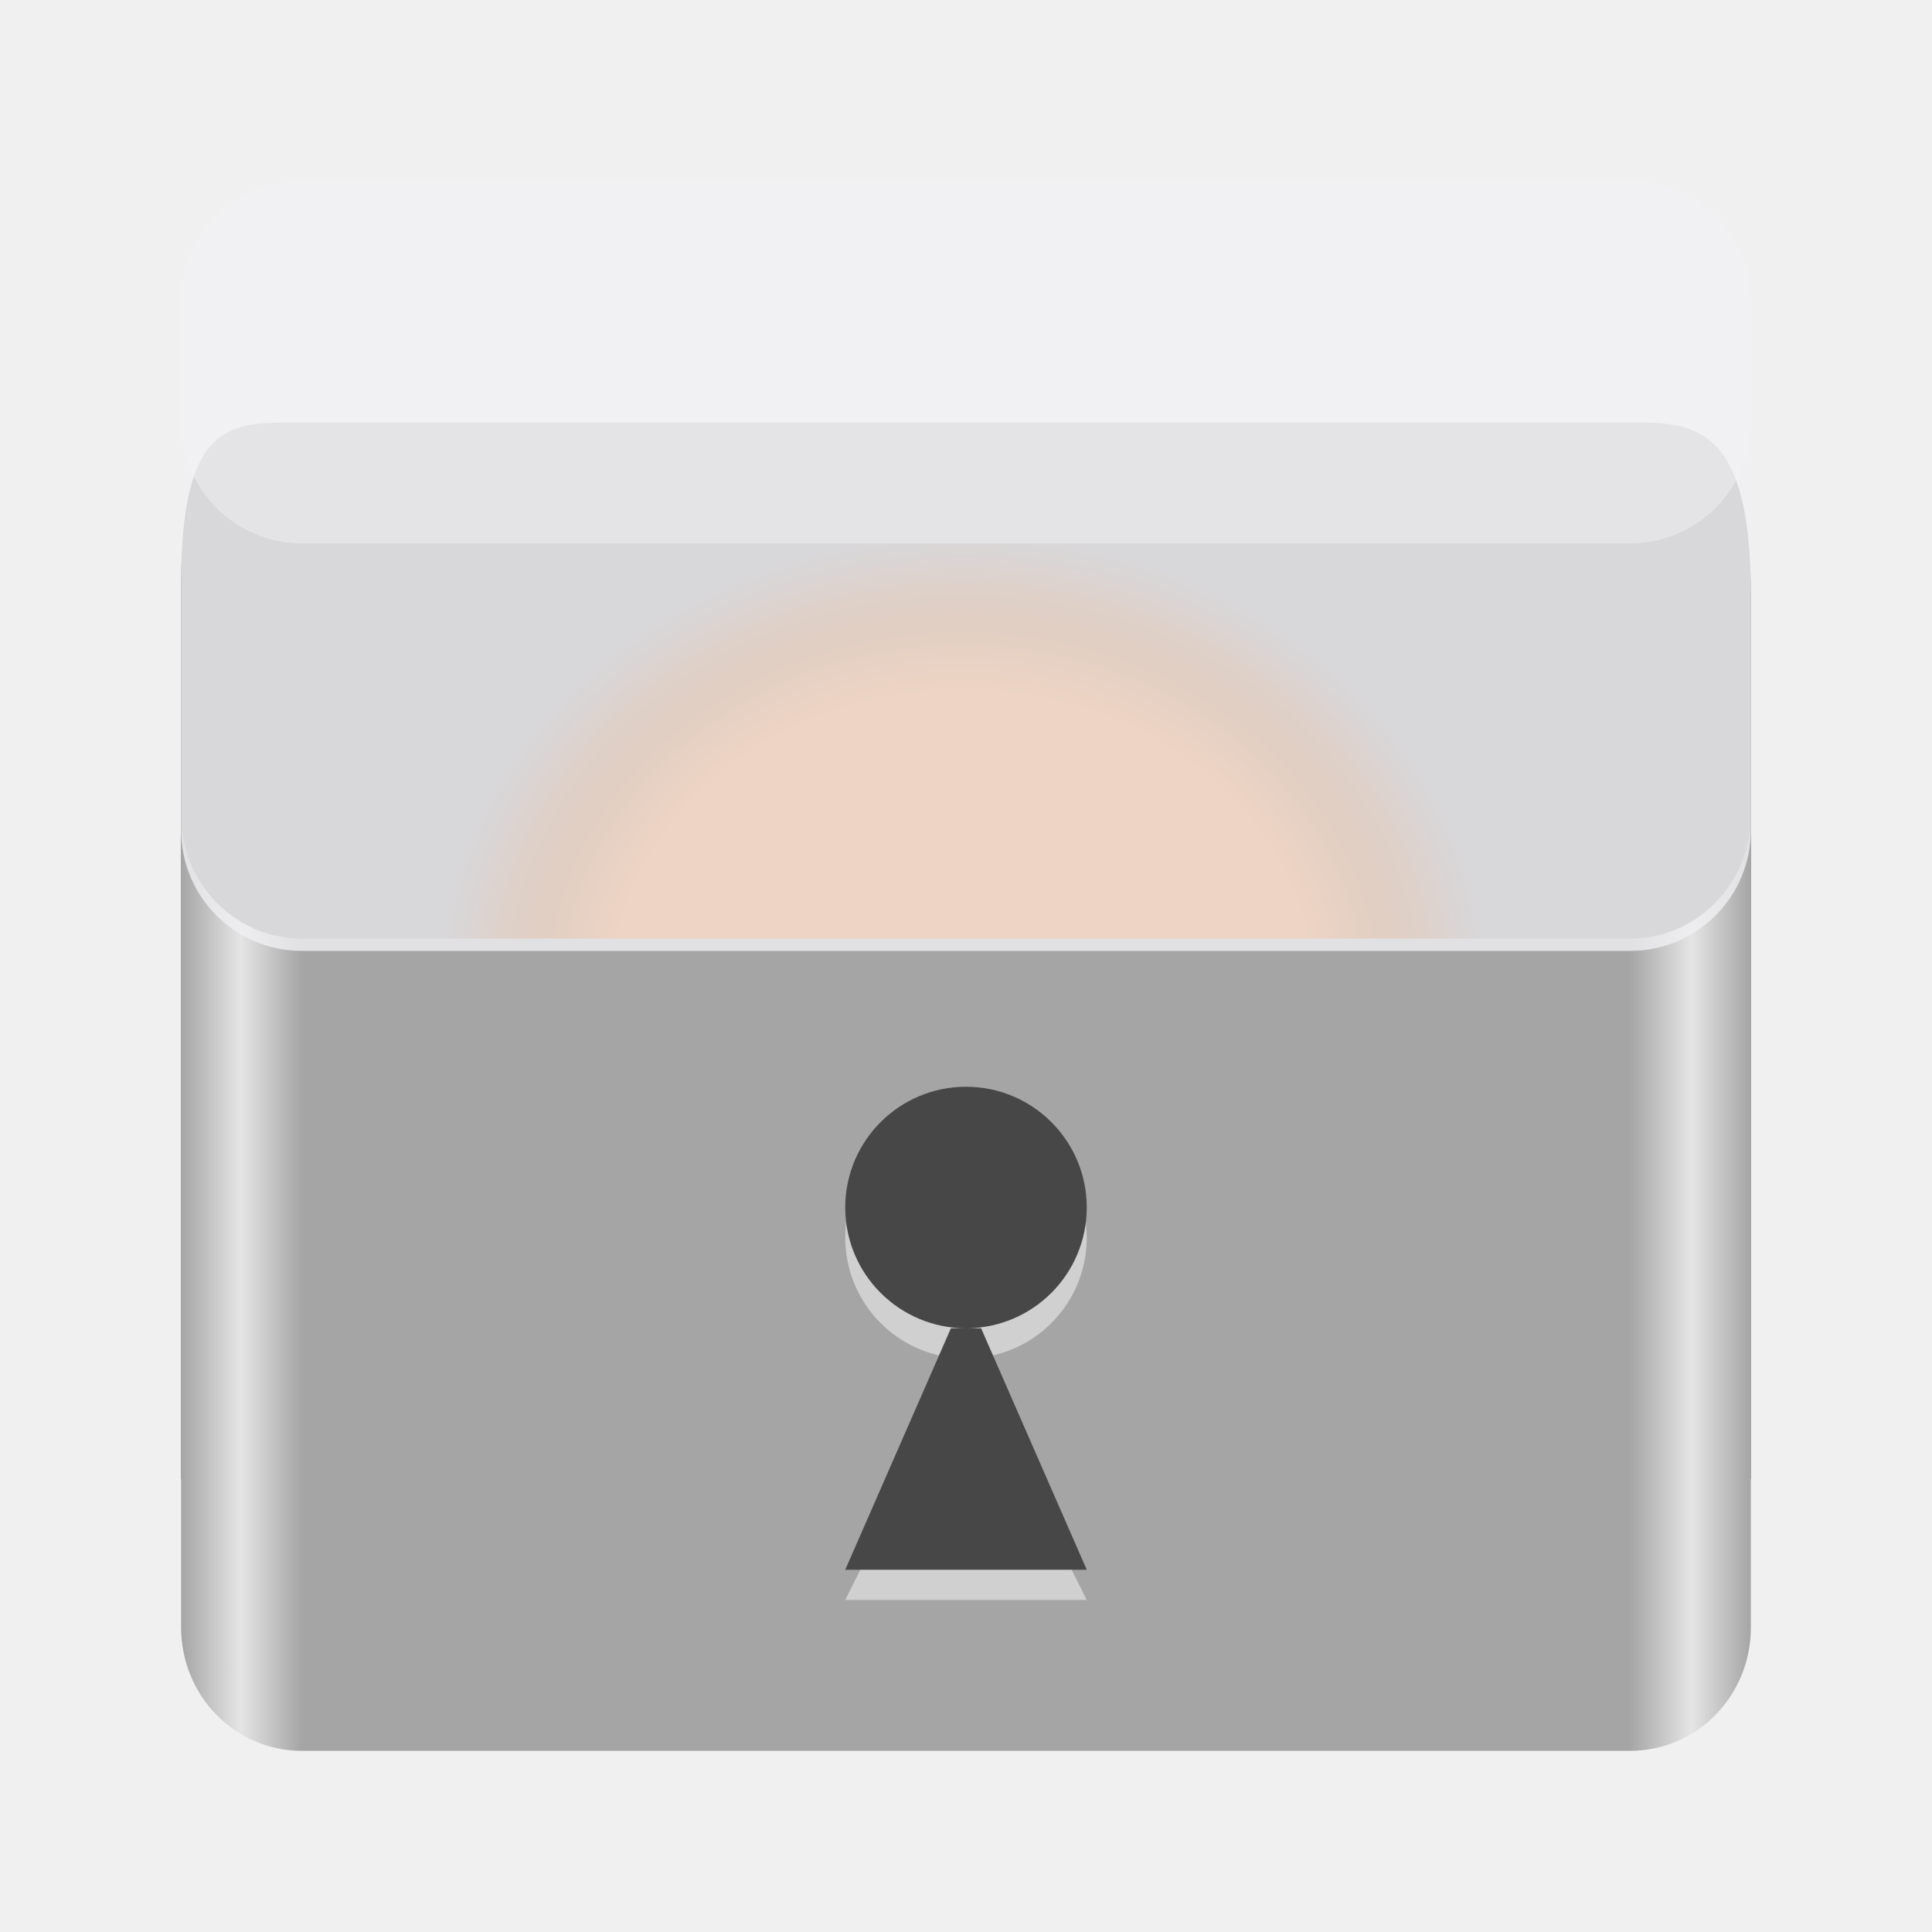
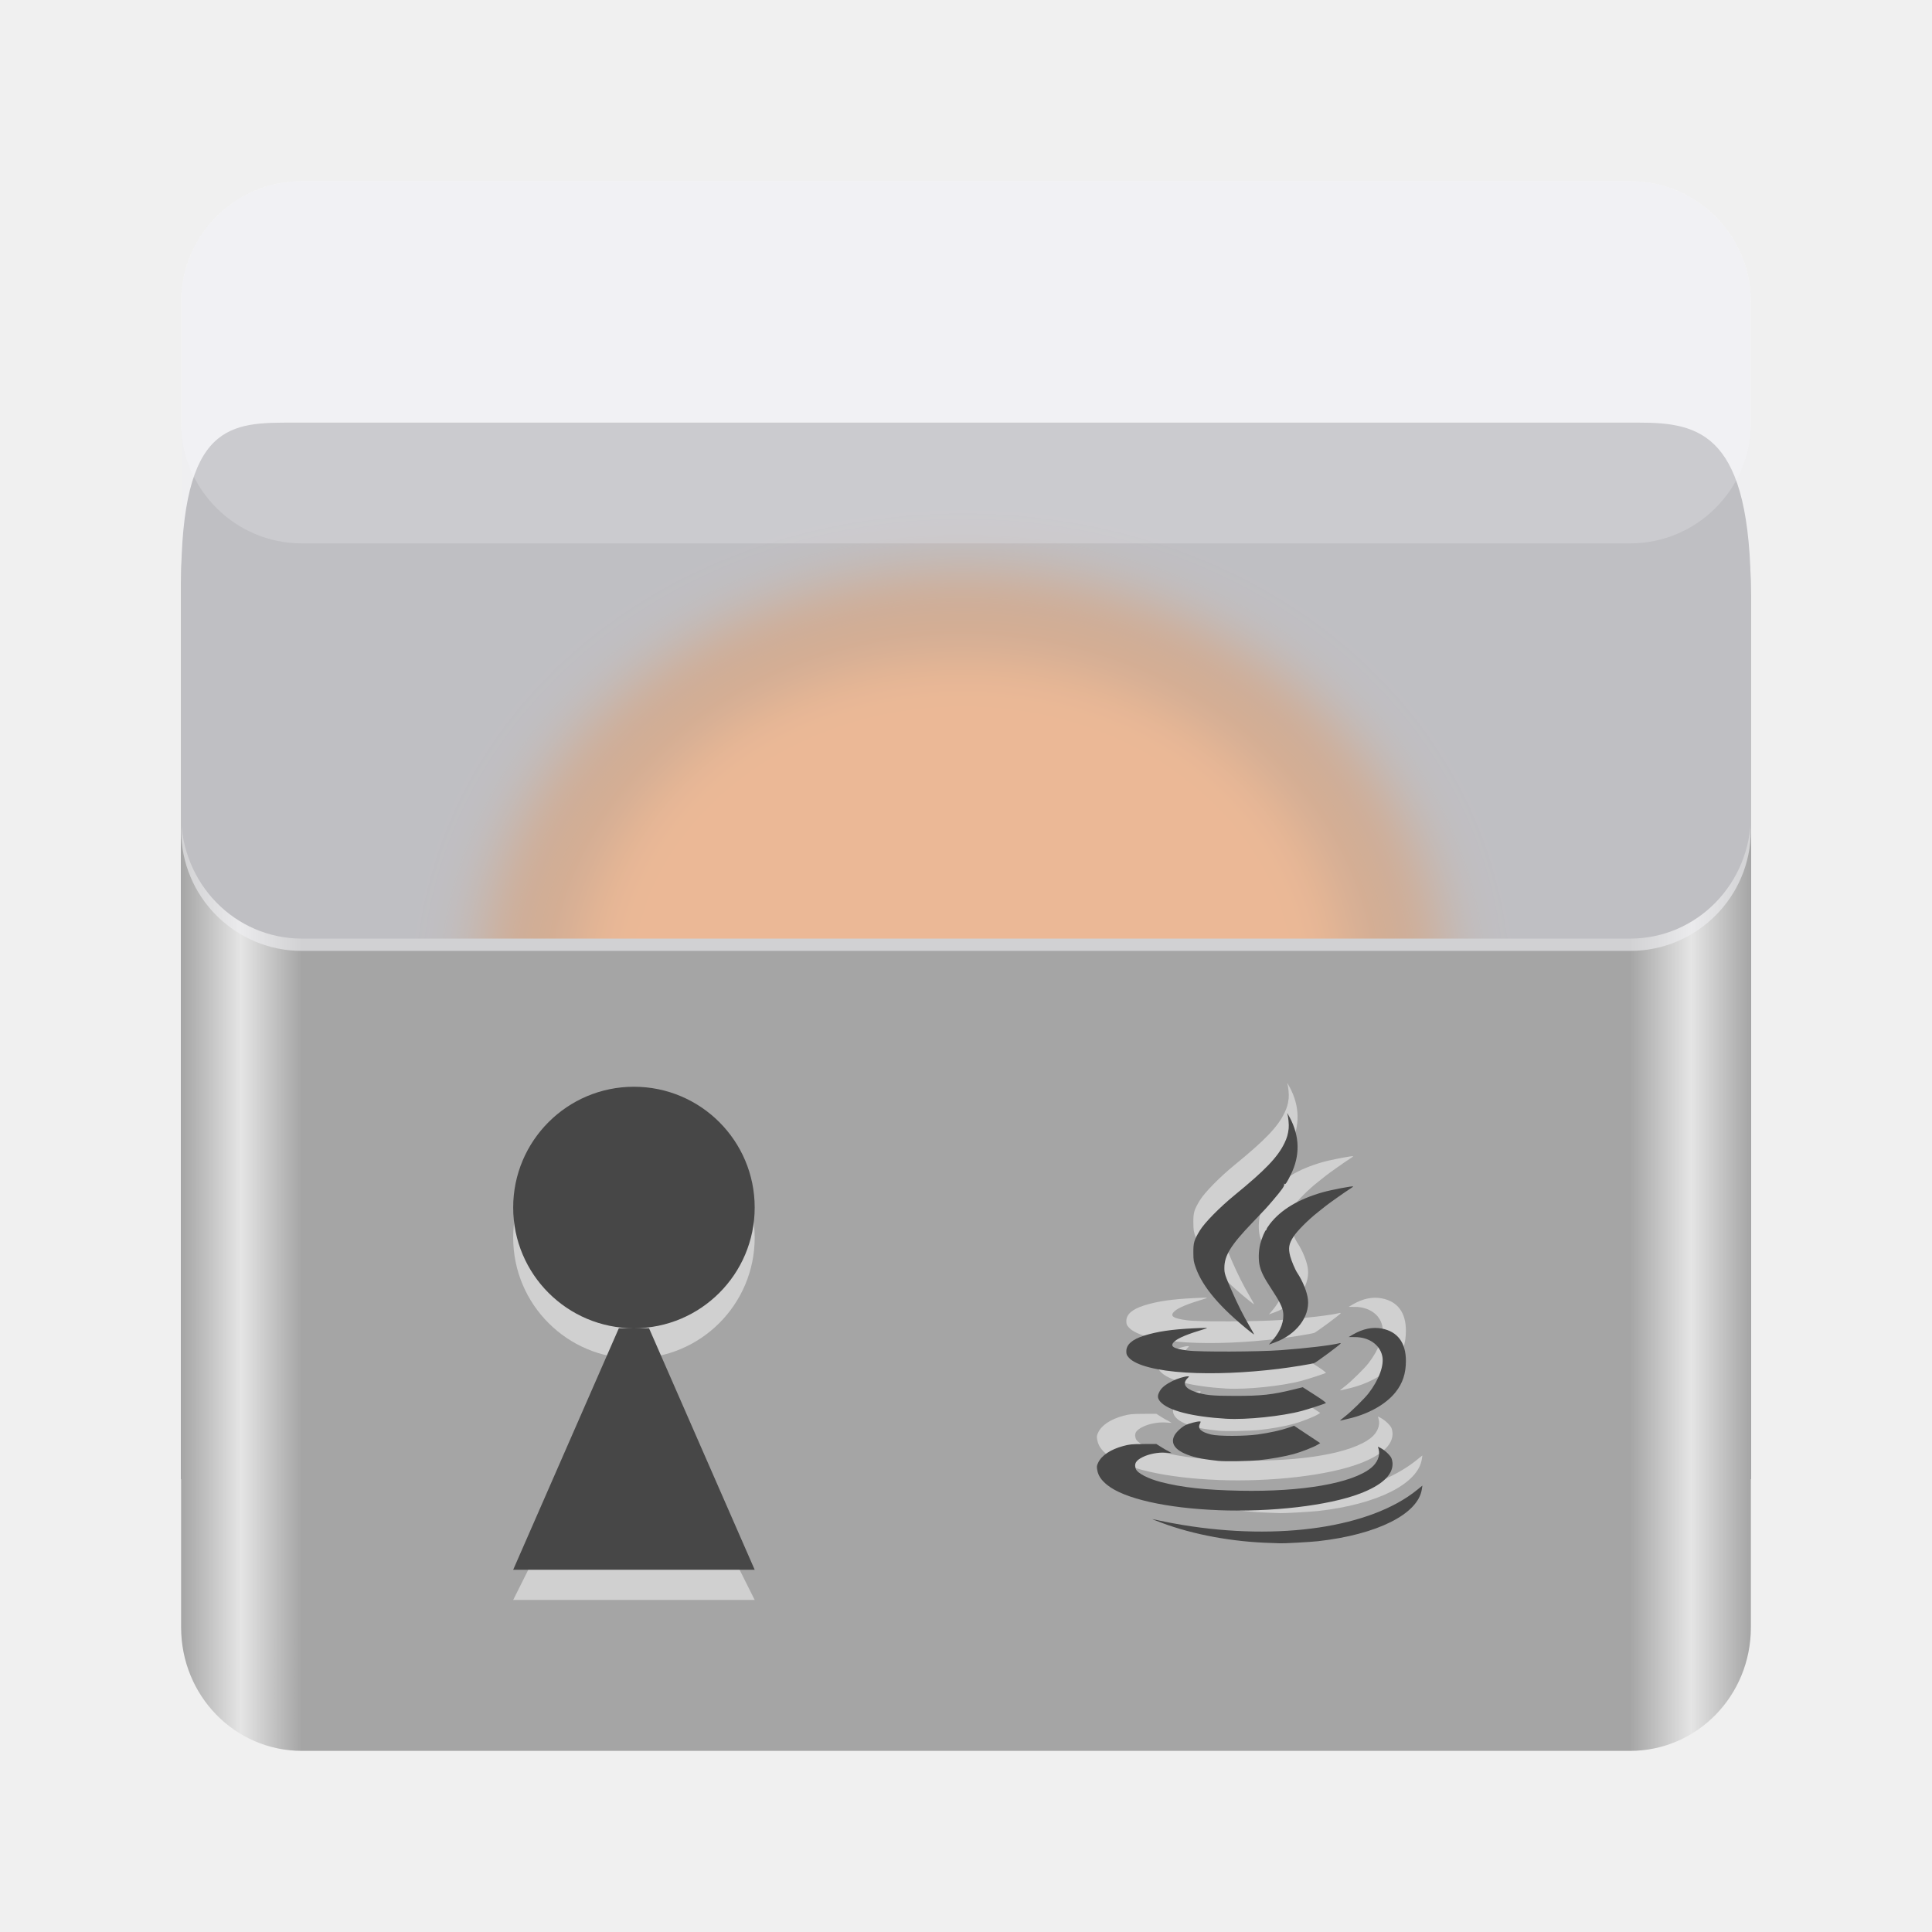
- <svg xmlns="http://www.w3.org/2000/svg" height="128px" viewBox="0 0 128 128" width="128px" version="1.1" id="svg51">
+ <svg xmlns="http://www.w3.org/2000/svg" height="128px" viewBox="0 0 128 128" width="128px" version="1.1" id="svg51" xml:space="preserve">
  <defs id="defs55">
    <filter style="color-interpolation-filters:sRGB" id="filter1307" x="-0.136" y="-0.139" width="1.272" height="1.278">
      <feGaussianBlur stdDeviation="2.2" id="feGaussianBlur1309" />
    </filter>
  </defs>
  <linearGradient id="a" gradientTransform="matrix(0.232143 0 0 0.336527 -8.56686 267.2338)" gradientUnits="userSpaceOnUse" x1="88.596" x2="536.596" y1="-449.394" y2="-449.394">
    <stop offset="0" stop-color="#77767b" id="stop2" style="stop-color:#a5a5a5;stop-opacity:1" />
    <stop offset="0.038" stop-color="#c0bfbc" id="stop4" style="stop-color:#e5e5e5;stop-opacity:1" />
    <stop offset="0.077" stop-color="#9a9996" id="stop6" style="stop-color:#a5a5a5;stop-opacity:1" />
    <stop offset="0.923" stop-color="#9a9996" id="stop8" style="stop-color:#a5a5a5;stop-opacity:1" />
    <stop offset="0.962" stop-color="#c0bfbc" id="stop10" style="stop-color:#e5e5e5;stop-opacity:1" />
    <stop offset="1" stop-color="#77767b" id="stop12" style="stop-color:#a5a5a5;stop-opacity:1" />
  </linearGradient>
  <filter id="b" height="1" width="1" x="0" y="0">
    <feColorMatrix in="SourceGraphic" type="matrix" values="0 0 0 0 1 0 0 0 0 1 0 0 0 0 1 0 0 0 1 0" id="feColorMatrix15" />
  </filter>
  <mask id="c">
    <g filter="url(#b)" id="g20">
      <rect fill-opacity="0.8" height="128" width="128" id="rect18" />
    </g>
  </mask>
  <linearGradient id="d" gradientUnits="userSpaceOnUse" x1="20.495" x2="121.292" y1="28.495" y2="77.01">
    <stop offset="0" stop-color="#ffffff" id="stop23" />
    <stop offset="0.511" stop-color="#f6f5f4" stop-opacity="0.4" id="stop25" />
    <stop offset="1" stop-color="#ffffff" id="stop27" />
  </linearGradient>
  <clipPath id="e">
    <rect height="152" width="192" id="rect30" />
  </clipPath>
  <path d="m 20 12 h 88 c 4.418 0 8 3.582 8 8 v 8 c 0 4.418 -3.582 8 -8 8 h -88 c -4.418 0 -8 -3.582 -8 -8 v -8 c 0 -4.418 3.582 -8 8 -8 z m 0 0" fill="#ffffff" fill-opacity="0.502" id="path33" />
  <path d="m 19.43 28 c -4.117 0 -7.43 -0.062 -7.43 10.641 v 59.359 h 104 v -58.535 c 0 -10.707 -3.312 -11.465 -7.43 -11.465 z m 0 0" fill="#77767b" id="path35" />
  <ellipse style="opacity:1;fill:#e66609;stroke:#a24806;stroke-width:7.194;stroke-linecap:round;stroke-linejoin:round;stroke-opacity:1;filter:url(#filter1307);stop-color:#000000" id="path949" cx="-45.131" cy="61.646" rx="32.667" ry="31.898" transform="matrix(0.8844897,0,0,0.7864235,103.7094,17.26881)" />
  <path d="m 12 54 v 53.816 c 0 4.535 3.566 8.184 8 8.184 h 88 c 4.434 0 8 -3.648 8 -8.184 v -53.816 c 0 4.535 -3.566 8.184 -8 8.184 h -88 c -4.434 0 -8 -3.648 -8 -8.184 z m 0 0" fill="url(#a)" id="path39" />
-   <g clip-path="url(#e)" mask="url(#c)" transform="translate(-8,-16)" id="g43" style="fill:#f0f0f2">
-     <path d="m 28,28 h 88 c 4.418,0 8,3.582 8,8 v 35 c 0,4.418 -3.582,8 -8,8 H 28 c -4.418,0 -8,-3.582 -8,-8 V 36 c 0,-4.418 3.582,-8 8,-8 z m 0,0" fill="url(#d)" id="path41" style="fill:#f0f0f2" />
+   <g clip-path="url(#e)" mask="url(#c)" transform="translate(-8,-16)" id="g43" style="fill:#f0f0f2;fill-opacity:0.751">
+     <path d="m 28,28 h 88 c 4.418,0 8,3.582 8,8 v 35 c 0,4.418 -3.582,8 -8,8 H 28 c -4.418,0 -8,-3.582 -8,-8 V 36 c 0,-4.418 3.582,-8 8,-8 z m 0,0" fill="url(#d)" id="path41" style="fill:#f0f0f2;fill-opacity:0.751" />
  </g>
-   <path d="m 64 74 c -4.418 0 -8 3.582 -8 8 s 3.582 8 8 8 s 8 -3.582 8 -8 s -3.582 -8 -8 -8 z m 0 16 l -8 16 h 16 z m 0 0" fill="#deddda" id="path45" style="fill:#d0d0d0" />
-   <path d="m 64 72 c -4.418 0 -8 3.582 -8 8 s 3.582 8 8 8 s 8 -3.582 8 -8 s -3.582 -8 -8 -8 z m -1 16 l -7 16 h 16 l -7 -16 z m 0 0" fill="#5e5c64" id="path47" style="fill:#474747" />
-   <path d="m 20 12 h 88 c 4.418 0 8 3.582 8 8 v 8 c 0 4.418 -3.582 8 -8 8 h -88 c -4.418 0 -8 -3.582 -8 -8 v -8 c 0 -4.418 3.582 -8 8 -8 z m 0 0" fill="#ffffff" fill-opacity="0.502" id="path49" style="fill:#f0f0f2" />
+   <path d="m 42,74 c -4.418,0 -8,3.582 -8,8 0,4.418 3.582,8 8,8 4.418,0 8,-3.582 8,-8 0,-4.418 -3.582,-8 -8,-8 z m 0,16 -8,16 h 16 z m 0,0" fill="#deddda" id="path45" style="fill:#d0d0d0" />
+   <path d="m 42,72 c -4.418,0 -8,3.582 -8,8 0,4.418 3.582,8 8,8 4.418,0 8,-3.582 8,-8 0,-4.418 -3.582,-8 -8,-8 z m -1,16 -7,16 H 50 L 43,88 Z m 0,0" fill="#5e5c64" id="path47" style="fill:#474747" />
+   <path d="m 20 12 h 88 c 4.418 0 8 3.582 8 8 v 8 c 0 4.418 -3.582 8 -8 8 h -88 c -4.418 0 -8 -3.582 -8 -8 v -8 c 0 -4.418 3.582 -8 8 -8 z m 0 0" fill="#ffffff" fill-opacity="0.502" id="path49" style="fill:#f0f0f2;fill-opacity:0.247" />
+   <path style="fill:#d0d0d0;stroke-width:1;fill-opacity:1" d="m 84.226,100.226 c -2.546,-0.068 -5.143,-0.545 -7.256,-1.333 -0.362,-0.135 -0.644,-0.247 -0.628,-0.248 0.017,-0.002 0.272,0.052 0.568,0.118 0.296,0.067 0.941,0.188 1.434,0.269 6.443,1.061 12.472,0.163 15.531,-2.314 l 0.362,-0.293 -0.036,0.238 c -0.246,1.649 -2.963,3.009 -6.887,3.446 -0.496,0.055 -2.294,0.155 -2.499,0.139 -0.067,-0.005 -0.332,-0.015 -0.588,-0.022 z m -3.528,-2.174 C 77.254,97.918 74.47,97.285 73.358,96.385 72.967,96.069 72.766,95.773 72.7,95.418 c -0.047,-0.252 -0.041,-0.304 0.058,-0.514 0.226,-0.48 0.827,-0.879 1.663,-1.103 0.416,-0.112 0.568,-0.126 1.328,-0.13 l 0.859,-0.004 0.332,0.208 c 0.183,0.115 0.341,0.208 0.353,0.208 0.011,0 0.09,0.042 0.175,0.094 l 0.154,0.094 -0.389,-0.027 c -0.497,-0.034 -1.108,0.082 -1.526,0.291 -0.462,0.23 -0.584,0.444 -0.452,0.793 0.105,0.276 0.819,0.646 1.664,0.862 1.414,0.361 2.935,0.528 5.223,0.574 4.143,0.083 7.444,-0.493 8.701,-1.516 0.414,-0.337 0.609,-0.819 0.497,-1.225 l -0.05,-0.18 0.179,0.092 c 0.262,0.134 0.621,0.466 0.712,0.659 0.044,0.092 0.079,0.275 0.079,0.406 -0.003,0.747 -0.737,1.411 -2.156,1.953 -2.089,0.797 -5.866,1.239 -9.408,1.101 z m 0.025,-3.264 c -0.748,-0.085 -1.086,-0.137 -1.421,-0.218 -1.29,-0.312 -1.82,-0.828 -1.499,-1.457 0.115,-0.225 0.463,-0.553 0.733,-0.691 0.206,-0.105 0.733,-0.246 0.924,-0.248 0.106,-7.06e-4 0.107,0.004 0.033,0.159 -0.155,0.326 0.07,0.539 0.75,0.708 0.479,0.119 2.205,0.118 3.076,-0.003 0.783,-0.109 1.545,-0.275 2.042,-0.447 l 0.375,-0.13 0.866,0.575 0.866,0.575 -0.187,0.114 c -0.244,0.149 -1.069,0.471 -1.535,0.6 -0.615,0.171 -1.56,0.338 -2.35,0.418 -0.66,0.066 -2.248,0.092 -2.673,0.044 z m 8.086,-2.703 c 0.027,-0.028 0.181,-0.152 0.343,-0.277 0.381,-0.293 1.252,-1.152 1.518,-1.497 0.693,-0.899 1.045,-1.86 0.907,-2.478 -0.168,-0.751 -0.883,-1.245 -1.809,-1.248 l -0.42,-0.002 0.294,-0.17 c 0.656,-0.379 1.293,-0.51 1.906,-0.393 1.05,0.201 1.599,0.94 1.597,2.151 -0.001,0.828 -0.216,1.477 -0.686,2.066 -0.644,0.809 -1.816,1.464 -3.161,1.765 -0.189,0.042 -0.387,0.089 -0.441,0.105 -0.067,0.019 -0.082,0.012 -0.049,-0.023 z m -7.547,-0.088 c -2.275,-0.133 -3.871,-0.543 -4.382,-1.125 -0.208,-0.237 -0.215,-0.412 -0.029,-0.732 0.127,-0.22 0.396,-0.429 0.838,-0.651 0.303,-0.152 0.803,-0.304 1.002,-0.304 0.11,0 0.11,2.94e-4 -0.016,0.126 -0.351,0.351 -0.168,0.676 0.505,0.903 0.654,0.22 1.107,0.267 2.621,0.268 1.765,0.002 2.491,-0.077 3.896,-0.424 l 0.613,-0.151 0.793,0.507 c 0.502,0.321 0.772,0.521 0.735,0.545 -0.081,0.052 -1.155,0.402 -1.608,0.523 -1.296,0.347 -3.656,0.591 -4.968,0.514 z m -2.683,-3.061 c -1.923,-0.116 -3.33,-0.479 -3.779,-0.977 -0.153,-0.169 -0.178,-0.23 -0.178,-0.435 0,-0.443 0.386,-0.783 1.174,-1.033 0.857,-0.272 1.835,-0.417 3.285,-0.487 0.805,-0.039 0.991,-0.036 0.828,0.013 -1.231,0.369 -1.84,0.619 -2.1,0.862 -0.335,0.313 -0.098,0.473 0.881,0.598 0.795,0.101 4.647,0.086 6.149,-0.024 1.689,-0.124 3.327,-0.317 3.891,-0.459 0.077,-0.019 0.107,-0.012 0.086,0.023 -0.06,0.096 -1.612,1.245 -1.741,1.289 -0.2,0.067 -1.469,0.273 -2.357,0.383 -2.168,0.267 -4.353,0.355 -6.138,0.247 z m 5.769,-2.182 c 0.519,-0.611 0.75,-1.261 0.657,-1.847 -0.053,-0.335 -0.241,-0.704 -0.767,-1.505 -0.484,-0.738 -0.661,-1.083 -0.77,-1.501 -0.103,-0.396 -0.093,-1.002 0.023,-1.468 0.103,-0.411 0.333,-0.951 0.405,-0.951 0.024,0 0.032,-0.018 0.019,-0.039 -0.013,-0.022 0.086,-0.181 0.22,-0.355 0.73,-0.944 1.896,-1.643 3.498,-2.097 0.571,-0.162 1.971,-0.429 2.016,-0.385 0.011,0.011 -0.108,0.098 -0.263,0.194 -0.234,0.145 -1.387,0.96 -1.557,1.101 -0.027,0.022 -0.27,0.215 -0.539,0.429 -0.629,0.498 -1.348,1.221 -1.595,1.603 -0.306,0.473 -0.354,0.76 -0.216,1.292 0.08,0.308 0.328,0.894 0.466,1.101 0.365,0.547 0.661,1.285 0.711,1.773 0.118,1.156 -0.784,2.325 -2.188,2.838 l -0.396,0.145 z m -1.542,-0.545 c -1.959,-1.572 -3.106,-2.916 -3.568,-4.18 -0.155,-0.425 -0.171,-0.514 -0.175,-1.029 -0.005,-0.662 0.046,-0.838 0.427,-1.47 0.313,-0.519 1.315,-1.539 2.311,-2.353 2.025,-1.654 2.855,-2.521 3.3,-3.447 0.166,-0.344 0.233,-0.579 0.277,-0.963 0.028,-0.249 -0.022,-0.774 -0.096,-1.005 -0.017,-0.054 0.057,0.067 0.165,0.27 0.669,1.254 0.694,2.534 0.075,3.786 -0.274,0.553 -0.37,0.693 -0.425,0.616 -0.035,-0.049 -0.04,-0.043 -0.018,0.023 0.035,0.107 -0.13,0.345 -0.712,1.03 -0.448,0.528 -0.521,0.608 -1.392,1.515 -1.434,1.494 -1.859,2.181 -1.857,3.003 9.6e-4,0.376 0.029,0.46 0.524,1.592 0.367,0.838 0.72,1.539 1.134,2.249 0.179,0.307 0.32,0.563 0.313,0.569 -0.007,0.005 -0.134,-0.087 -0.282,-0.206 z" id="path882-3" />
+   <path style="fill:#474747;stroke-width:1;fill-opacity:1" d="m 84.226,102.226 c -2.546,-0.068 -5.143,-0.545 -7.256,-1.333 -0.362,-0.135 -0.644,-0.247 -0.628,-0.248 0.017,-0.002 0.272,0.052 0.568,0.118 0.296,0.067 0.941,0.188 1.434,0.269 6.443,1.061 12.472,0.163 15.531,-2.314 l 0.362,-0.293 -0.036,0.238 c -0.246,1.649 -2.963,3.009 -6.887,3.446 -0.496,0.055 -2.294,0.155 -2.499,0.139 -0.067,-0.005 -0.332,-0.015 -0.588,-0.022 z m -3.528,-2.174 C 77.254,99.918 74.47,99.285 73.358,98.385 72.967,98.069 72.766,97.773 72.7,97.418 c -0.047,-0.252 -0.041,-0.304 0.058,-0.514 0.226,-0.48 0.827,-0.879 1.663,-1.103 0.416,-0.112 0.568,-0.126 1.328,-0.13 l 0.859,-0.004 0.332,0.208 c 0.183,0.115 0.341,0.208 0.353,0.208 0.011,0 0.09,0.042 0.175,0.094 l 0.154,0.094 -0.389,-0.027 c -0.497,-0.034 -1.108,0.082 -1.526,0.291 -0.462,0.23 -0.584,0.444 -0.452,0.793 0.105,0.276 0.819,0.646 1.664,0.862 1.414,0.361 2.935,0.528 5.223,0.574 4.143,0.083 7.444,-0.493 8.701,-1.516 0.414,-0.337 0.609,-0.819 0.497,-1.225 l -0.05,-0.18 0.179,0.092 c 0.262,0.134 0.621,0.466 0.712,0.659 0.044,0.092 0.079,0.275 0.079,0.406 -0.003,0.747 -0.737,1.411 -2.156,1.953 -2.089,0.797 -5.866,1.239 -9.408,1.101 z m 0.025,-3.264 c -0.748,-0.085 -1.086,-0.137 -1.421,-0.218 -1.29,-0.312 -1.82,-0.828 -1.499,-1.457 0.115,-0.225 0.463,-0.553 0.733,-0.691 0.206,-0.105 0.733,-0.246 0.924,-0.248 0.106,-7.06e-4 0.107,0.004 0.033,0.159 -0.155,0.326 0.07,0.539 0.75,0.708 0.479,0.119 2.205,0.118 3.076,-0.003 0.783,-0.109 1.545,-0.275 2.042,-0.447 l 0.375,-0.13 0.866,0.575 0.866,0.575 -0.187,0.114 c -0.244,0.149 -1.069,0.471 -1.535,0.6 -0.615,0.171 -1.56,0.338 -2.35,0.418 -0.66,0.066 -2.248,0.092 -2.673,0.044 z m 8.086,-2.703 c 0.027,-0.028 0.181,-0.152 0.343,-0.277 0.381,-0.293 1.252,-1.152 1.518,-1.497 0.693,-0.899 1.045,-1.86 0.907,-2.478 -0.168,-0.751 -0.883,-1.245 -1.809,-1.248 l -0.42,-0.002 0.294,-0.17 c 0.656,-0.379 1.293,-0.51 1.906,-0.393 1.05,0.201 1.599,0.94 1.597,2.151 -0.001,0.828 -0.216,1.477 -0.686,2.066 -0.644,0.809 -1.816,1.464 -3.161,1.765 -0.189,0.042 -0.387,0.089 -0.441,0.105 -0.067,0.019 -0.082,0.012 -0.049,-0.023 z m -7.547,-0.088 c -2.275,-0.133 -3.871,-0.543 -4.382,-1.125 -0.208,-0.237 -0.215,-0.412 -0.029,-0.732 0.127,-0.22 0.396,-0.429 0.838,-0.651 0.303,-0.152 0.803,-0.304 1.002,-0.304 0.11,0 0.11,2.94e-4 -0.016,0.126 -0.351,0.351 -0.168,0.676 0.505,0.903 0.654,0.22 1.107,0.267 2.621,0.268 1.765,0.002 2.491,-0.077 3.896,-0.424 l 0.613,-0.151 0.793,0.507 c 0.502,0.321 0.772,0.521 0.735,0.545 -0.081,0.052 -1.155,0.402 -1.608,0.523 -1.296,0.347 -3.656,0.591 -4.968,0.514 z m -2.683,-3.061 c -1.923,-0.116 -3.33,-0.479 -3.779,-0.977 -0.153,-0.169 -0.178,-0.23 -0.178,-0.435 0,-0.443 0.386,-0.783 1.174,-1.033 0.857,-0.272 1.835,-0.417 3.285,-0.487 0.805,-0.039 0.991,-0.036 0.828,0.013 -1.231,0.369 -1.84,0.619 -2.1,0.862 -0.335,0.313 -0.098,0.473 0.881,0.598 0.795,0.101 4.647,0.086 6.149,-0.024 1.689,-0.124 3.327,-0.317 3.891,-0.459 0.077,-0.019 0.107,-0.012 0.086,0.023 -0.06,0.096 -1.612,1.245 -1.741,1.289 -0.2,0.067 -1.469,0.273 -2.357,0.383 -2.168,0.267 -4.353,0.355 -6.138,0.247 z m 5.769,-2.182 c 0.519,-0.611 0.75,-1.261 0.657,-1.847 -0.053,-0.335 -0.241,-0.704 -0.767,-1.505 -0.484,-0.738 -0.661,-1.083 -0.77,-1.501 -0.103,-0.396 -0.093,-1.002 0.023,-1.468 0.103,-0.411 0.333,-0.951 0.405,-0.951 0.024,0 0.032,-0.018 0.019,-0.039 -0.013,-0.022 0.086,-0.181 0.22,-0.355 0.73,-0.944 1.896,-1.643 3.498,-2.097 0.571,-0.162 1.971,-0.429 2.016,-0.385 0.011,0.011 -0.108,0.098 -0.263,0.194 -0.234,0.145 -1.387,0.96 -1.557,1.101 -0.027,0.022 -0.27,0.215 -0.539,0.429 -0.629,0.498 -1.348,1.221 -1.595,1.603 -0.306,0.473 -0.354,0.76 -0.216,1.292 0.08,0.308 0.328,0.894 0.466,1.101 0.365,0.547 0.661,1.285 0.711,1.773 0.118,1.156 -0.784,2.325 -2.188,2.838 l -0.396,0.145 z m -1.542,-0.545 c -1.959,-1.572 -3.106,-2.916 -3.568,-4.18 -0.155,-0.425 -0.171,-0.514 -0.175,-1.029 -0.005,-0.662 0.046,-0.838 0.427,-1.47 0.313,-0.519 1.315,-1.539 2.311,-2.353 2.025,-1.654 2.855,-2.521 3.3,-3.447 0.166,-0.344 0.233,-0.579 0.277,-0.963 0.028,-0.249 -0.022,-0.774 -0.096,-1.005 -0.017,-0.054 0.057,0.067 0.165,0.27 0.669,1.254 0.694,2.534 0.075,3.786 -0.274,0.553 -0.37,0.693 -0.425,0.616 -0.035,-0.049 -0.04,-0.043 -0.018,0.023 0.035,0.107 -0.13,0.345 -0.712,1.03 -0.448,0.528 -0.521,0.608 -1.392,1.515 -1.434,1.494 -1.859,2.181 -1.857,3.003 9.6e-4,0.376 0.029,0.46 0.524,1.592 0.367,0.838 0.72,1.539 1.134,2.249 0.179,0.307 0.32,0.563 0.313,0.569 -0.007,0.005 -0.134,-0.087 -0.282,-0.206 z" id="path882" />
</svg>
